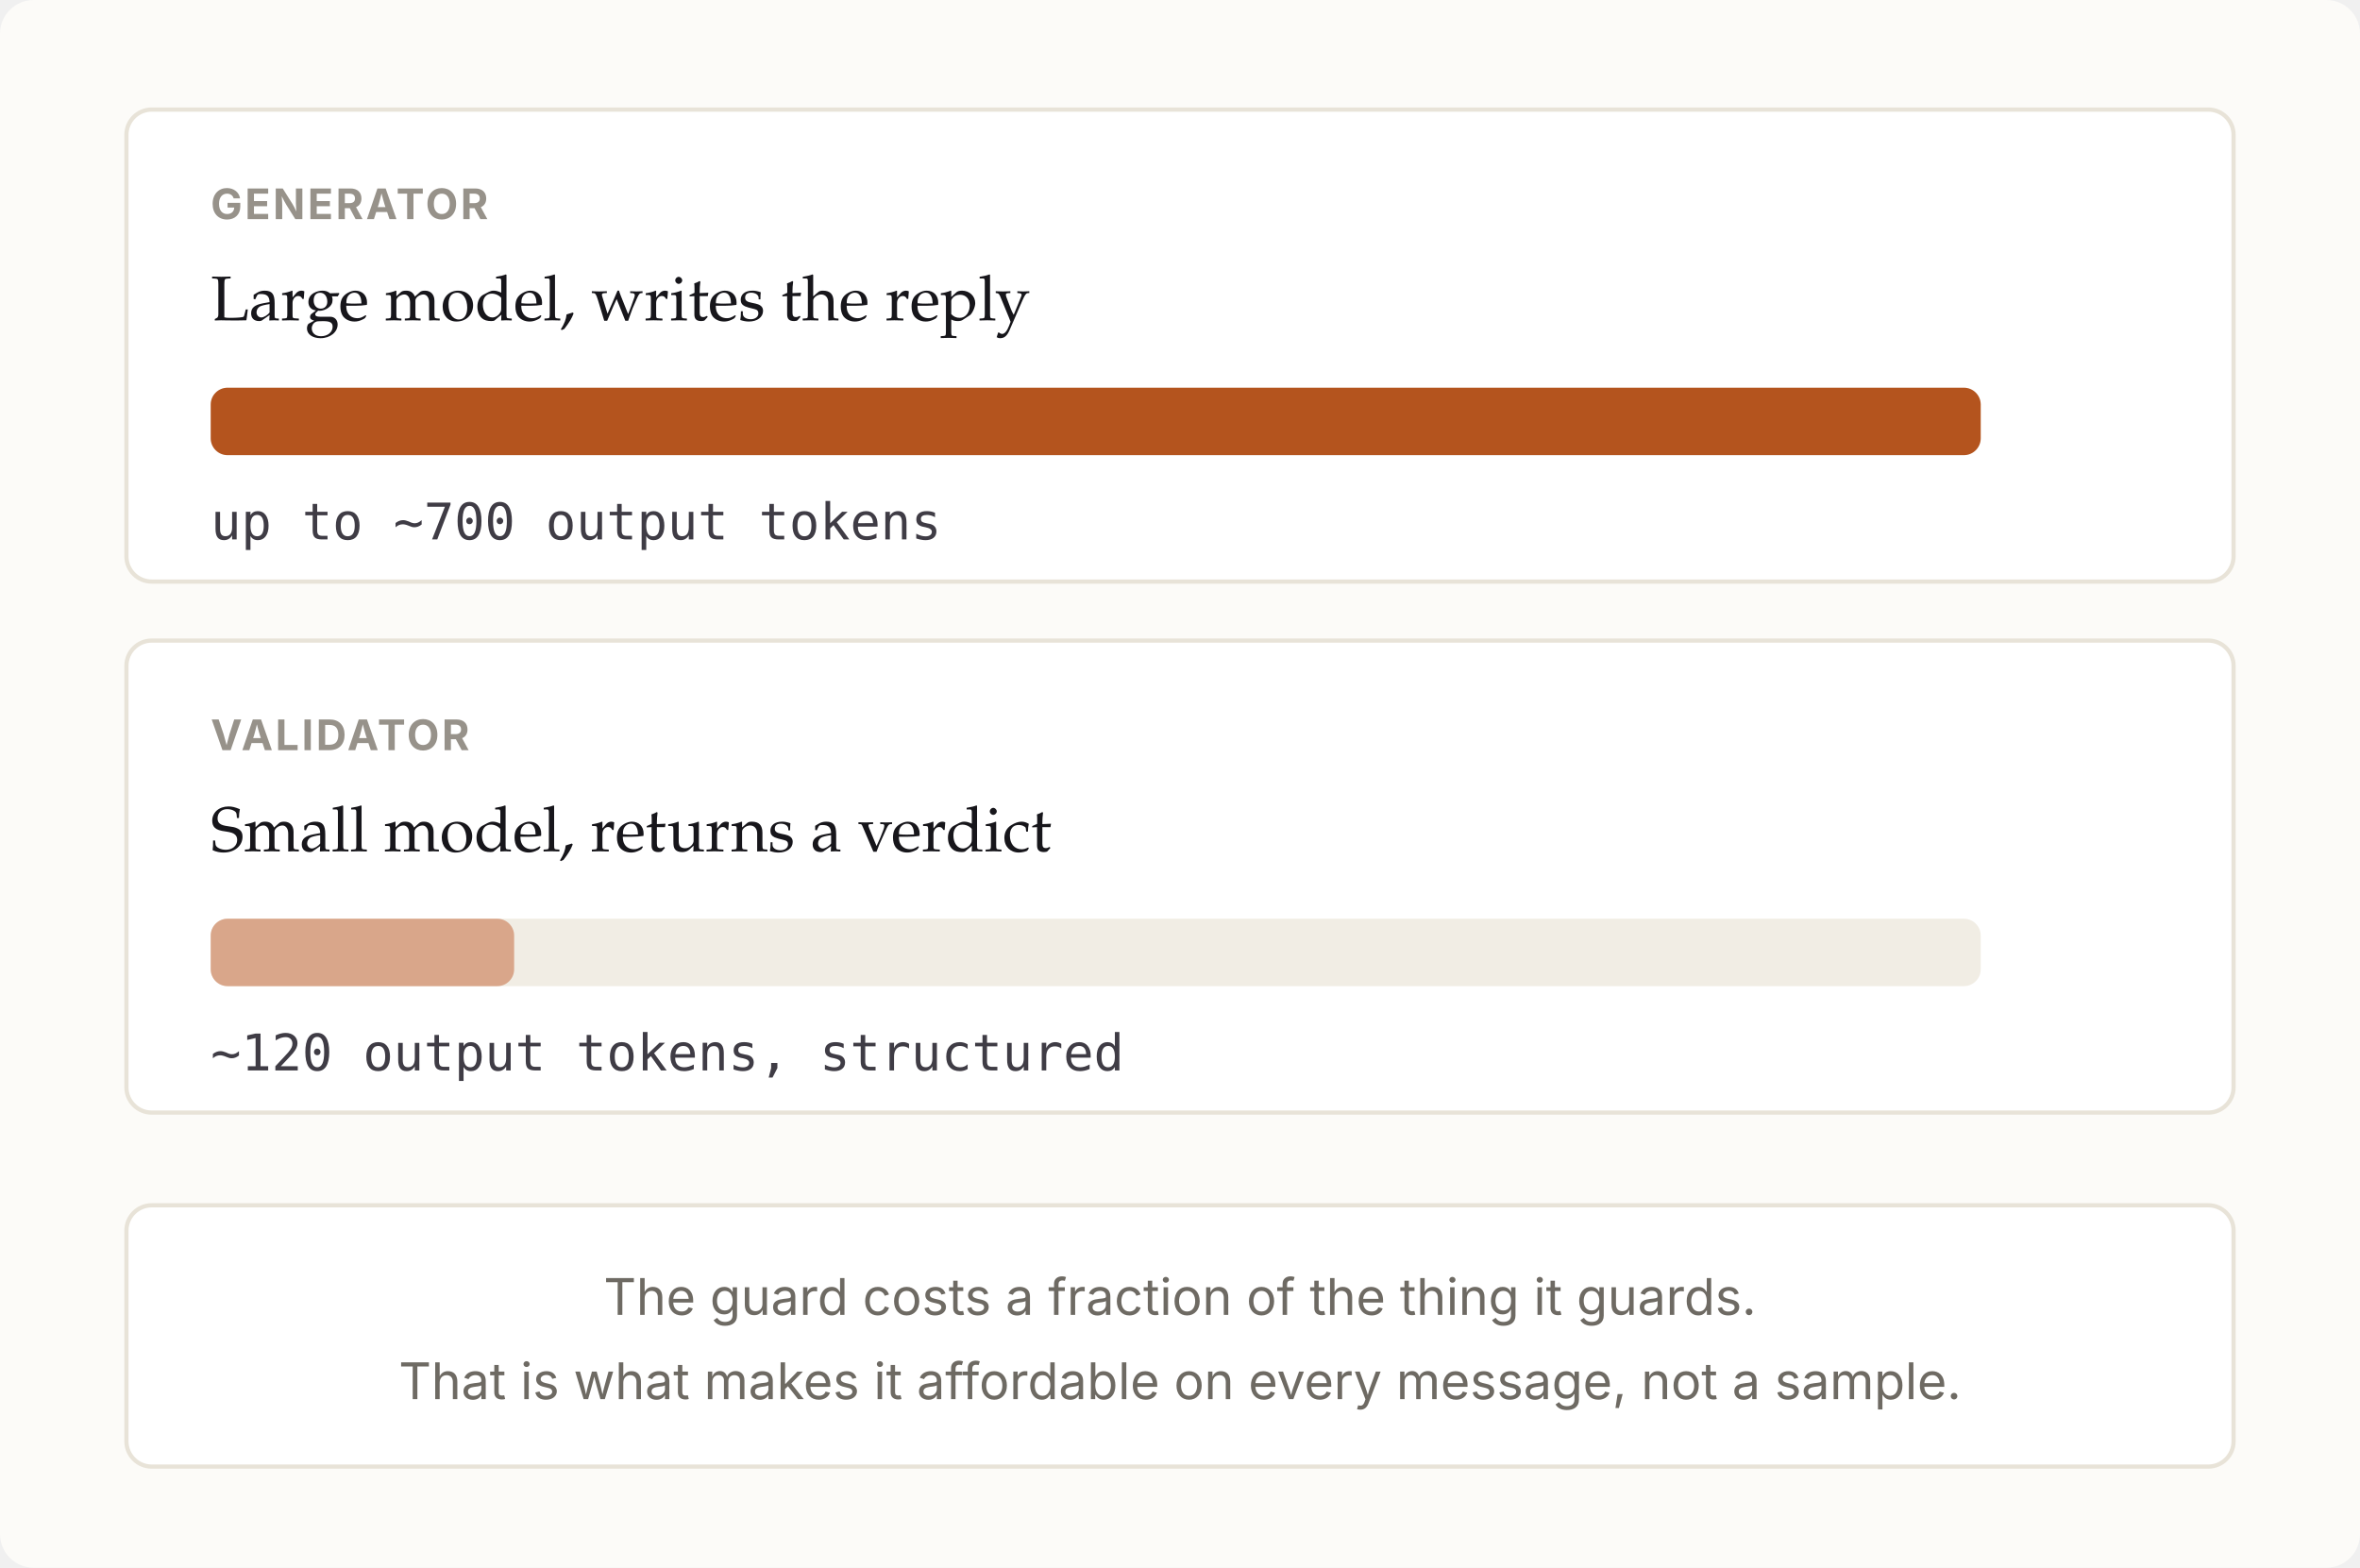
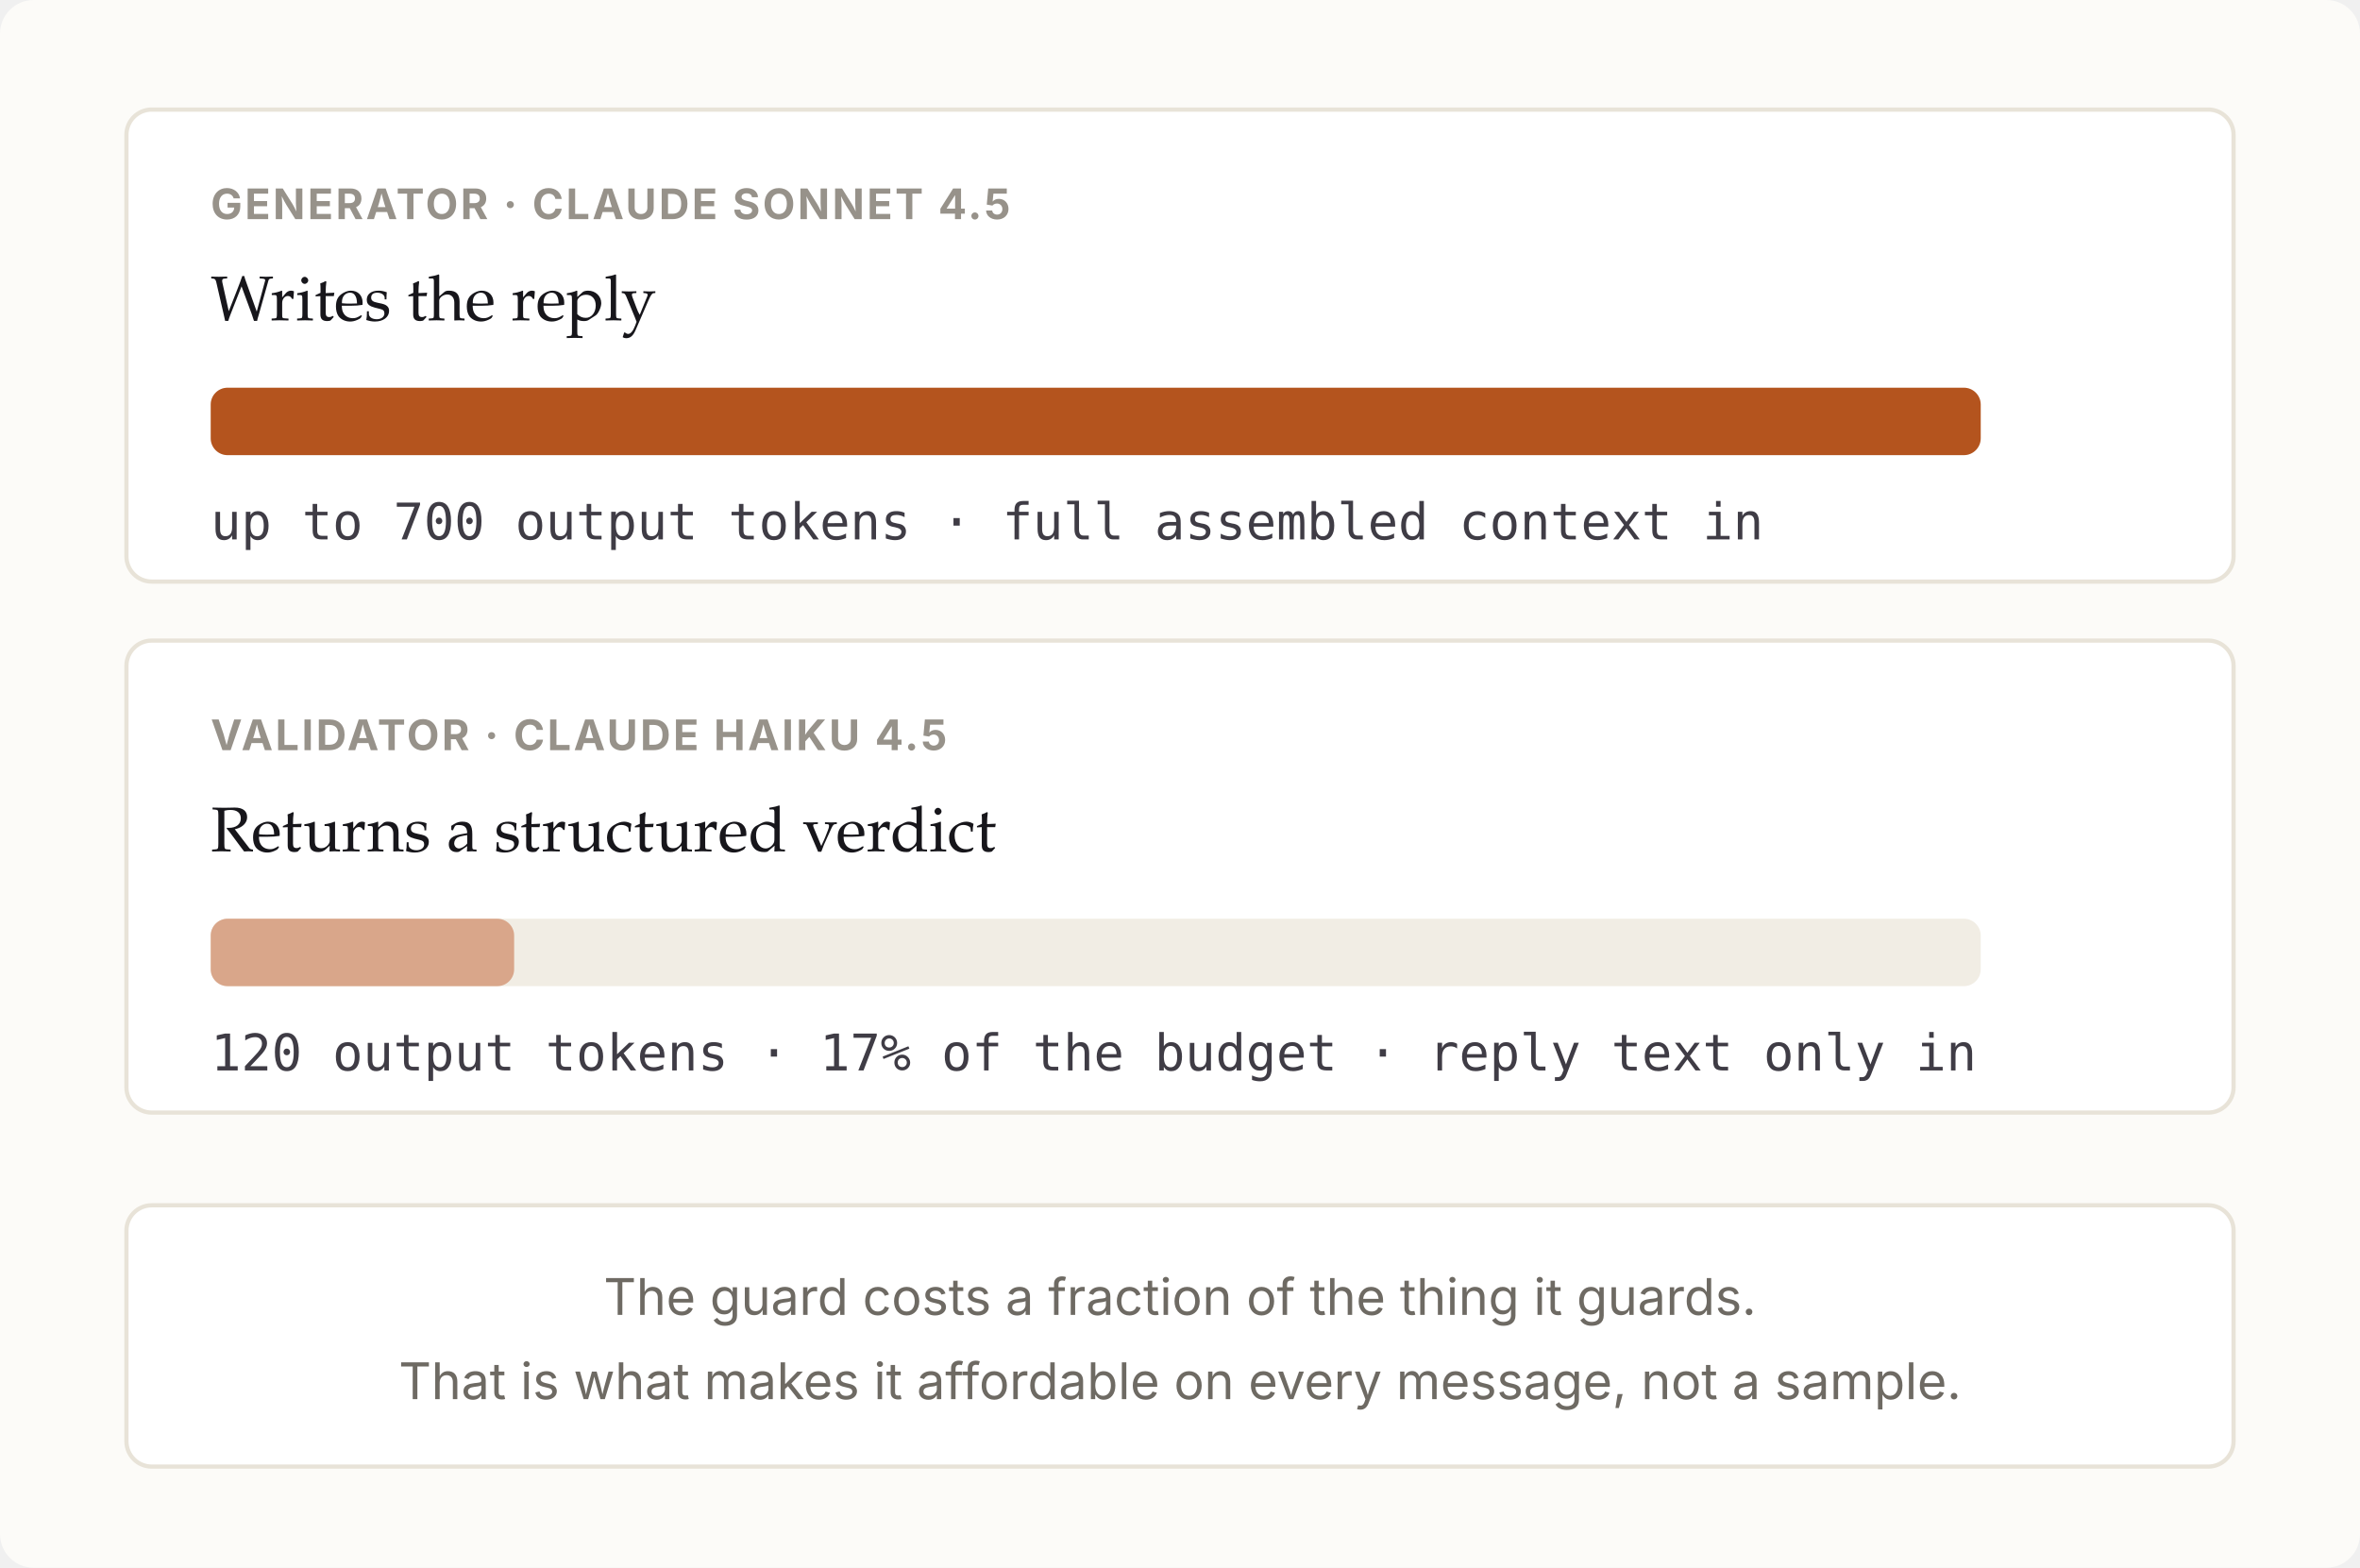
<svg xmlns="http://www.w3.org/2000/svg" viewBox="0 0 560 372" width="560" height="372" role="img" aria-labelledby="vtt vtd">
  <style>
    .bg { fill: #fcfbf8; }
    .card { fill: #ffffff; stroke: #e8e3d8; stroke-width: 1; }
    .h { font-family: 'Iowan Old Style', Palatino, Georgia, serif; font-size: 15px; fill: #17161b; }
    .s { font-family: system-ui, -apple-system, sans-serif; font-size: 11.5px; fill: #6e6a63; }
    .k { font-family: system-ui, -apple-system, sans-serif; font-size: 10px; font-weight: 700; letter-spacing: 0.06em; fill: #97928a; }
    .barbg { fill: #f1ede4; }
    .barbig { fill: #b4541e; }
    .barsm { fill: #d9a68a; }
    .num { font-family: ui-monospace, SFMono-Regular, Menlo, monospace; font-size: 12px; fill: #3f3c45; }
    .foot { font-family: system-ui, -apple-system, sans-serif; font-size: 12px; fill: #6e6a63; }
  </style>
  <rect class="bg" width="560" height="372" rx="8" />
  <rect class="card" x="30" y="26" width="500" height="112" rx="6" />
-   <text class="k" x="50" y="52">GENERATOR</text>
-   <text class="h" x="50" y="76">Large model, writes the reply</text>
+   <text class="k" x="50" y="52">GENERATOR · CLAUDE SONNET 4.5</text>
+   <text class="h" x="50" y="76">Writes the reply</text>
  <rect class="barbg" x="50" y="92" width="420" height="16" rx="4" />
  <rect class="barbig" x="50" y="92" width="420" height="16" rx="4" />
-   <text class="num" x="50" y="128">up to ~700 output tokens</text>
+   <text class="num" x="50" y="128">up to 700 output tokens · full assembled context in</text>
  <rect class="card" x="30" y="152" width="500" height="112" rx="6" />
-   <text class="k" x="50" y="178">VALIDATOR</text>
-   <text class="h" x="50" y="202">Small model, returns a verdict</text>
+   <text class="k" x="50" y="178">VALIDATOR · CLAUDE HAIKU 4.5</text>
+   <text class="h" x="50" y="202">Returns a structured verdict</text>
  <rect class="barbg" x="50" y="218" width="420" height="16" rx="4" />
  <rect class="barsm" x="50" y="218" width="72" height="16" rx="4" />
-   <text class="num" x="50" y="254">~120 output tokens, structured</text>
+   <text class="num" x="50" y="254">120 output tokens · 17% of the budget · reply text only in</text>
  <rect x="30" y="286" width="500" height="62" rx="6" fill="#ffffff" stroke="#e8e3d8" />
  <text class="foot" x="280" y="312" text-anchor="middle">The guard costs a fraction of the thing it guards.</text>
  <text class="foot" x="280" y="332" text-anchor="middle">That is what makes it affordable on every message, not a sample.</text>
</svg>
